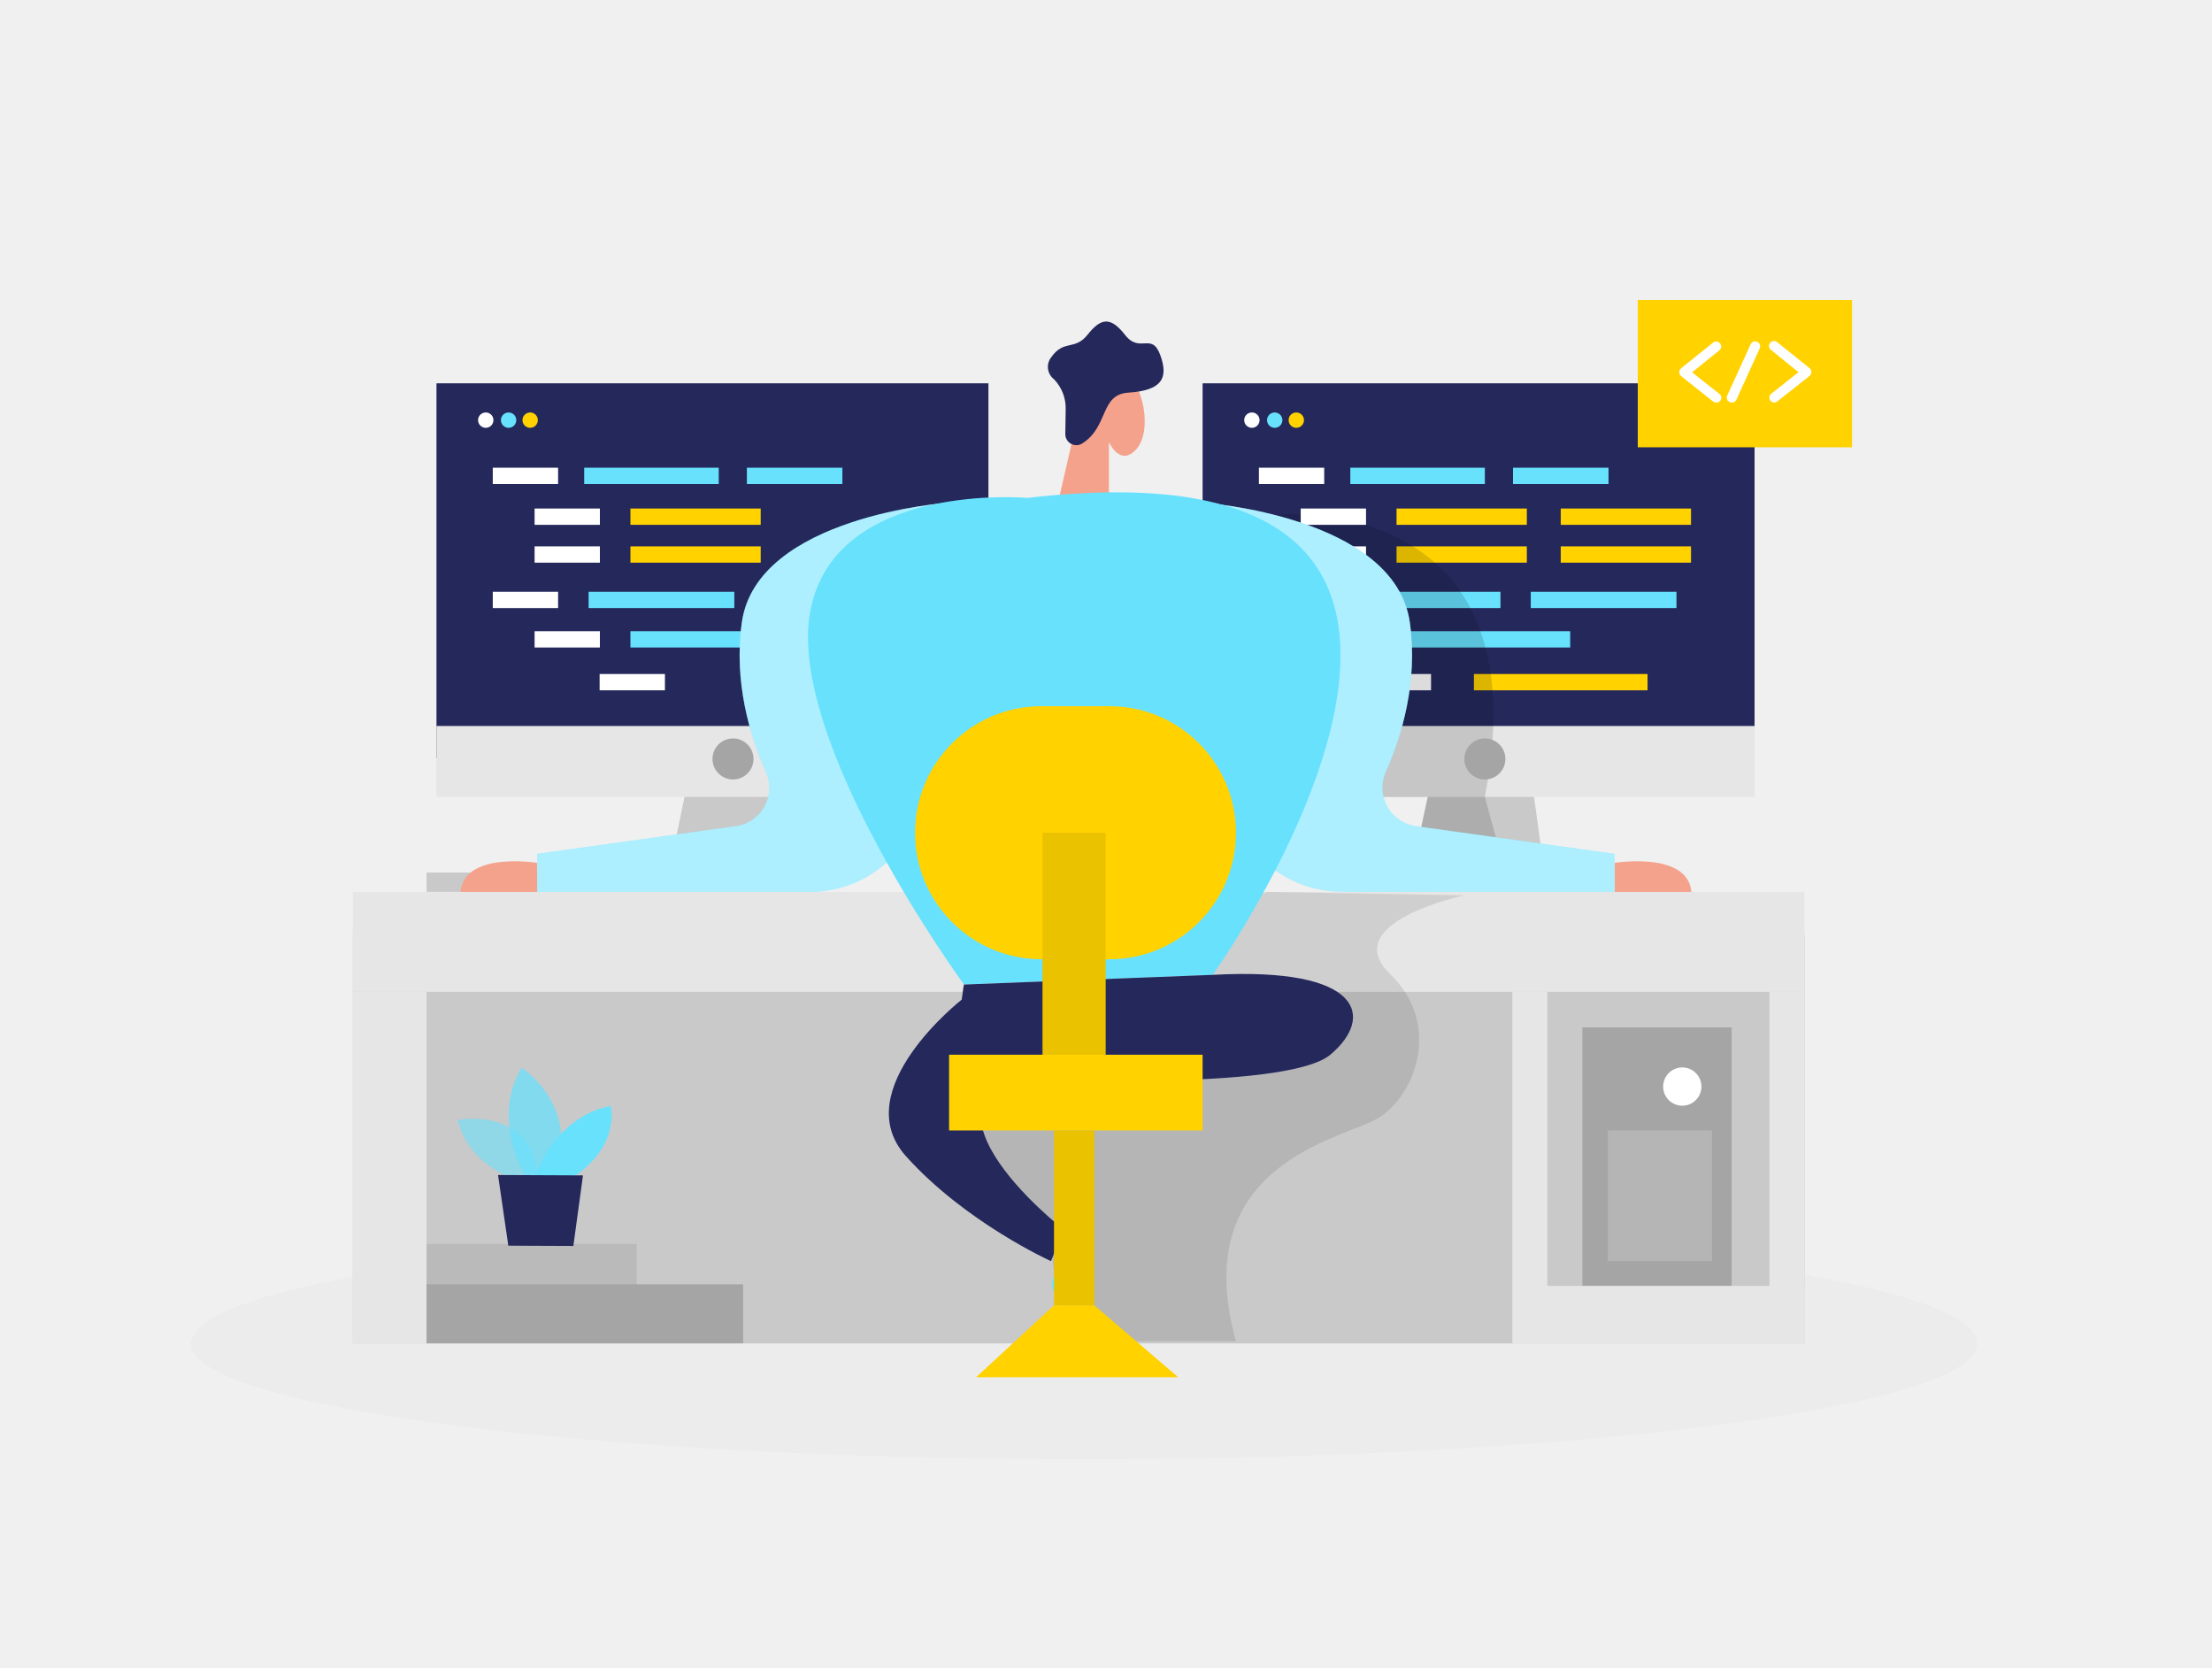
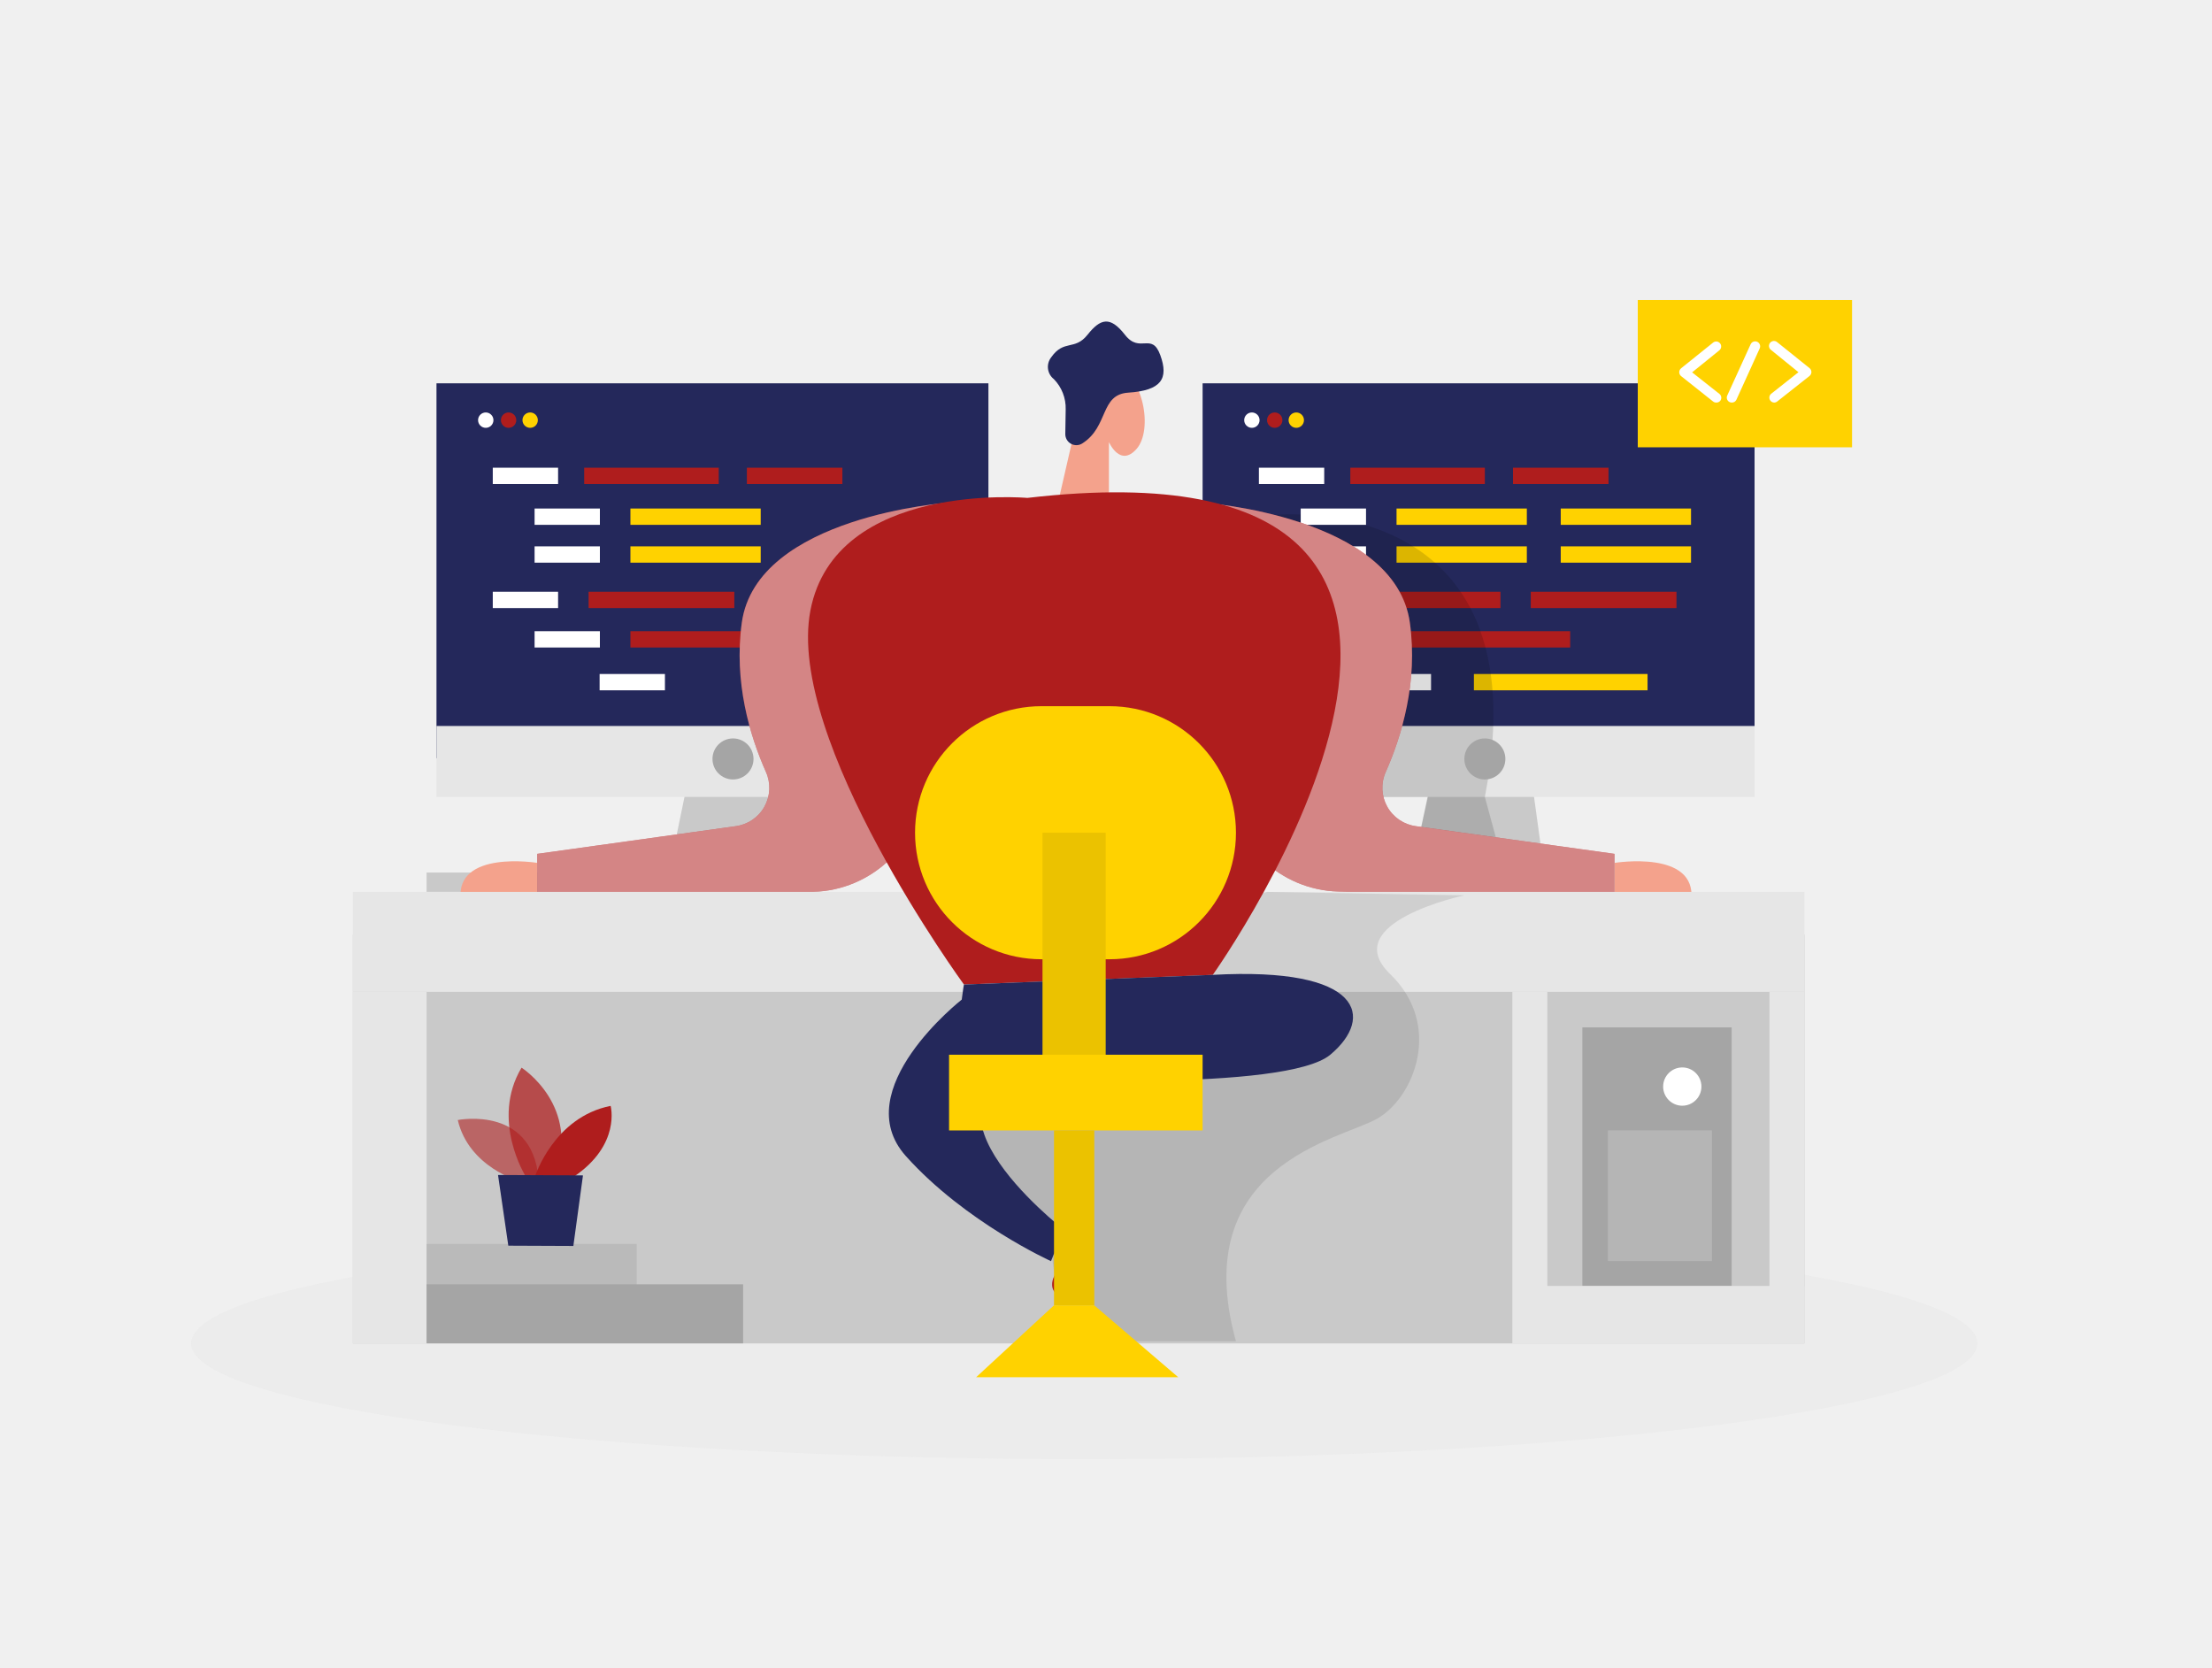
<svg xmlns="http://www.w3.org/2000/svg" id="Layer_1" data-name="Layer 1" viewBox="0 0 400 300" width="406" height="306" class="illustration styles_illustrationTablet__1DWOa">
  <path d="M292,155.28s14.83-2.4,13.83,6.67H292Z" fill="#f4a28c" />
  <polygon points="259.08 138.78 254.6 160.53 279.76 160.53 276.33 135.53 259.08 138.78" fill="#c9c9c9" />
  <rect x="217.47" y="68.57" width="99.81" height="67.79" fill="#24285b" />
-   <rect x="252.54" y="113.39" width="31.4" height="2.95" fill="#68e1fd" />
+   <rect x="252.54" y="113.39" width="31.4" height="2.95" fill="#af1d1d" />
  <rect x="266.53" y="121.13" width="31.4" height="2.95" fill="#ffd200" />
  <rect x="217.47" y="130.53" width="99.81" height="12.83" fill="#e6e6e6" />
-   <rect x="244.98" y="106.26" width="26.35" height="2.95" fill="#68e1fd" />
-   <rect x="276.81" y="106.26" width="26.35" height="2.95" fill="#68e1fd" />
+   <rect x="244.98" y="106.26" width="26.35" height="2.95" fill="#af1d1d" />
+   <rect x="276.81" y="106.26" width="26.35" height="2.95" fill="#af1d1d" />
  <rect x="252.54" y="98.05" width="23.56" height="2.95" fill="#ffd200" />
  <rect x="282.23" y="98.05" width="23.56" height="2.95" fill="#ffd200" />
  <rect x="235.21" y="113.39" width="11.81" height="2.95" fill="#fff" />
  <rect x="246.97" y="121.13" width="11.81" height="2.95" fill="#fff" />
  <rect x="227.65" y="106.26" width="11.81" height="2.95" fill="#fff" />
  <path d="M230.51,92.37s48.76-4.9,38,51L272.22,157,257,148.74l1.22-5.36-8.06,0Z" opacity="0.14" />
-   <circle cx="230.51" cy="75.23" r="1.39" fill="#68e1fd" />
+   <circle cx="230.51" cy="75.23" r="1.39" fill="#af1d1d" />
  <circle cx="234.41" cy="75.23" r="1.39" fill="#ffd200" />
  <rect x="227.65" y="83.83" width="11.81" height="2.95" fill="#fff" />
  <rect x="235.21" y="91.21" width="11.81" height="2.95" fill="#fff" />
  <rect x="252.54" y="91.21" width="23.56" height="2.95" fill="#ffd200" />
  <rect x="282.23" y="91.21" width="23.56" height="2.95" fill="#ffd200" />
  <rect x="235.21" y="98.05" width="11.81" height="2.95" fill="#fff" />
-   <rect x="244.18" y="83.83" width="24.33" height="2.95" fill="#68e1fd" />
-   <rect x="273.6" y="83.83" width="17.27" height="2.95" fill="#68e1fd" />
+   <rect x="244.18" y="83.83" width="24.33" height="2.95" fill="#af1d1d" />
+   <rect x="273.6" y="83.83" width="17.27" height="2.95" fill="#af1d1d" />
  <circle cx="268.51" cy="136.49" r="3.71" fill="#a5a5a5" />
  <rect x="77.14" y="157.03" width="50.17" height="3.5" fill="#c9c9c9" />
  <path d="M97.14,155.28s-14.83-2.4-13.83,6.67H97.14Z" fill="#f4a28c" />
  <polygon points="124.72 138.78 120.24 160.53 145.4 160.53 141.97 135.53 124.72 138.78" fill="#c9c9c9" />
  <rect x="78.93" y="68.57" width="99.81" height="67.79" fill="#24285b" />
-   <rect x="114" y="113.39" width="31.4" height="2.95" fill="#68e1fd" />
+   <rect x="114" y="113.39" width="31.4" height="2.95" fill="#af1d1d" />
  <rect x="78.93" y="130.53" width="99.81" height="12.83" fill="#e6e6e6" />
-   <rect x="106.44" y="106.26" width="26.35" height="2.95" fill="#68e1fd" />
+   <rect x="106.44" y="106.26" width="26.35" height="2.95" fill="#af1d1d" />
  <rect x="114" y="98.05" width="23.56" height="2.95" fill="#ffd200" />
  <rect x="96.67" y="113.39" width="11.81" height="2.95" fill="#fff" />
  <rect x="108.43" y="121.13" width="11.81" height="2.95" fill="#fff" />
  <rect x="89.11" y="106.26" width="11.81" height="2.95" fill="#fff" />
  <circle cx="87.84" cy="75.23" r="1.39" fill="#fff" />
-   <circle cx="91.97" cy="75.23" r="1.39" fill="#68e1fd" />
+   <circle cx="91.97" cy="75.23" r="1.39" fill="#af1d1d" />
  <circle cx="95.87" cy="75.23" r="1.39" fill="#ffd200" />
  <rect x="89.11" y="83.83" width="11.81" height="2.95" fill="#fff" />
  <rect x="96.67" y="91.21" width="11.81" height="2.95" fill="#fff" />
  <rect x="114" y="91.21" width="23.56" height="2.95" fill="#ffd200" />
  <rect x="96.67" y="98.05" width="11.81" height="2.95" fill="#fff" />
-   <rect x="105.64" y="83.83" width="24.33" height="2.95" fill="#68e1fd" />
+   <rect x="105.64" y="83.83" width="24.33" height="2.95" fill="#af1d1d" />
  <ellipse cx="196.06" cy="242.16" rx="161.5" ry="20.93" fill="#e6e6e6" opacity="0.45" />
-   <path d="M171.62,90.14s-34.81,2.39-37.48,21.72c-1.48,10.74,1.46,20.45,4.37,27a7,7,0,0,1-5.48,9.79l-35.89,5V162l49.94-1.48a20.69,20.69,0,0,0,20-18.87Z" fill="#68e1fd" />
-   <path d="M217.47,90.14s34.81,2.39,37.48,21.72c1.48,10.74-1.46,20.45-4.37,27a7,7,0,0,0,5.48,9.79l35.89,5V162L242,160.47a20.7,20.7,0,0,1-20-18.87Z" fill="#68e1fd" />
+   <path d="M171.62,90.14s-34.81,2.39-37.48,21.72c-1.48,10.74,1.46,20.45,4.37,27a7,7,0,0,1-5.48,9.79l-35.89,5V162l49.94-1.48a20.69,20.69,0,0,0,20-18.87Z" fill="#af1d1d" />
+   <path d="M217.47,90.14s34.81,2.39,37.48,21.72c1.48,10.74-1.46,20.45-4.37,27a7,7,0,0,0,5.48,9.79l35.89,5V162L242,160.47a20.7,20.7,0,0,1-20-18.87Z" fill="#af1d1d" />
  <path d="M171.62,90.14s-34.81,2.39-37.48,21.72c-1.48,10.74,1.46,20.45,4.37,27a7,7,0,0,1-5.48,9.79l-35.89,5V162l49.94-1.48a20.69,20.69,0,0,0,20-18.87Z" fill="#fff" opacity="0.46" />
  <path d="M217.47,90.14s34.81,2.39,37.48,21.72c1.48,10.74-1.46,20.45-4.37,27a7,7,0,0,0,5.48,9.79l35.89,5V162L242,160.47a20.7,20.7,0,0,1-20-18.87Z" fill="#fff" opacity="0.46" />
  <rect x="63.81" y="168.25" width="262.5" height="73.92" fill="#c9c9c9" />
  <rect x="63.81" y="160.53" width="262.5" height="18.07" fill="#e6e6e6" />
  <path d="M191.33,90.14l4.25-18.53s.14-8.68,5.71-6.66,7.24,12.08,4.24,15.48-5-1.24-5-1.24V89.44Z" fill="#f4a28c" />
  <path d="M264.8,161.15s-23.07,4.91-13.43,14.22,4.32,22.4-2.36,26.18-34.35,8.34-25.51,40.23H192.31l-2.3-17-20-21.12,8.74-20.37,24.59-33.43L220,163.67l9.12-3.14Z" opacity="0.1" />
-   <path d="M185.78,89.29s-34.7-3.09-39.23,20.34,27.76,67.65,27.76,67.65l45-1.75S289.22,77.33,185.78,89.29Z" fill="#68e1fd" />
-   <path d="M190,224.75s2,2.64.69,5.14.58,4.62,2.56,2.88,2.8-9,2.8-9l-4.47-2.61Z" fill="#68e1fd" />
+   <path d="M185.78,89.29s-34.7-3.09-39.23,20.34,27.76,67.65,27.76,67.65l45-1.75S289.22,77.33,185.78,89.29Z" fill="#af1d1d" />
+   <path d="M190,224.75s2,2.64.69,5.14.58,4.62,2.56,2.88,2.8-9,2.8-9l-4.47-2.61Z" fill="#af1d1d" />
  <path d="M174.31,177.28s-3,15.75,3.75,16.5,54.5,2.88,62.5-3.81,6-15.94-21.25-14.44Z" fill="#24285b" />
  <path d="M173.92,180s-20.86,16.3-10.11,28.3,26.25,19,26.25,19l2.25-5.75s-32.5-25.25-1.75-30.25Z" fill="#24285b" />
  <rect x="165.47" y="126.95" width="58.03" height="45.76" rx="22.88" ry="22.88" fill="#ffd200" />
  <rect x="188.52" y="149.83" width="11.42" height="45.83" fill="#ffd200" />
  <rect x="188.52" y="149.83" width="11.42" height="45.83" opacity="0.08" />
  <rect x="171.62" y="189.97" width="45.85" height="13.69" fill="#ffd200" />
  <path d="M192.64,77.68l.07-4.39a7.52,7.52,0,0,0-2.14-5.48,2.8,2.8,0,0,1-.48-3.94c2.3-3.29,4.24-1.16,6.56-4.07s4.07-3.48,6.78,0,4.84-.58,6.39,3.68.19,6.39-5.81,6.78c-5.1.33-3.52,6.11-8.25,9.15A2,2,0,0,1,192.64,77.68Z" fill="#24285b" />
  <rect x="190.6" y="203.65" width="7.28" height="31.63" fill="#ffd200" />
  <rect x="190.6" y="203.65" width="7.28" height="31.63" opacity="0.08" />
  <polygon points="190.6 235.28 176.52 248.28 213.06 248.28 197.87 235.28 190.6 235.28" fill="#ffd200" />
  <rect x="286.14" y="185.03" width="27" height="46.75" fill="#a5a5a5" />
  <rect x="273.48" y="178.6" width="6.33" height="63.57" fill="#e6e6e6" />
  <rect x="319.98" y="178.6" width="6.33" height="63.57" fill="#e6e6e6" />
  <rect x="279.19" y="231.78" width="47.13" height="10.38" fill="#e6e6e6" />
  <rect x="63.81" y="178.6" width="13.33" height="63.57" fill="#e6e6e6" />
  <rect x="77.14" y="224.19" width="38" height="7.59" fill="#a5a5a5" opacity="0.42" />
  <rect x="77.14" y="231.48" width="57.24" height="10.68" fill="#a5a5a5" />
-   <rect x="135.06" y="83.83" width="17.27" height="2.95" fill="#68e1fd" />
+   <rect x="135.06" y="83.83" width="17.27" height="2.95" fill="#af1d1d" />
  <circle cx="132.55" cy="136.49" r="3.71" fill="#a5a5a5" />
  <circle cx="226.38" cy="75.23" r="1.39" fill="#fff" />
  <rect x="296.16" y="53.5" width="38.75" height="26.64" fill="#ffd200" />
  <path d="M310.33,72.05a.88.88,0,0,1-.55-.19L304,67.27a.91.91,0,0,1-.34-.7.92.92,0,0,1,.33-.71l5.81-4.67a.9.9,0,0,1,1.13,1.4l-4.94,4,4.93,3.89a.89.89,0,0,1,.15,1.26A.88.88,0,0,1,310.33,72.05Z" fill="#fff" />
  <path d="M320.85,72.05a.88.88,0,0,1-.7-.34.89.89,0,0,1,.15-1.26l4.92-3.89-4.93-4a.9.9,0,1,1,1.12-1.4l5.82,4.67a.92.92,0,0,1,.33.71.91.91,0,0,1-.34.7l-5.81,4.59A.9.9,0,0,1,320.85,72.05Z" fill="#fff" />
  <path d="M313.16,72.05a.87.87,0,0,1-.38-.08.9.9,0,0,1-.44-1.19l4.23-9.27a.9.9,0,0,1,1.64.75L314,71.53A.88.88,0,0,1,313.16,72.05Z" fill="#fff" />
-   <path d="M94,212.87s-9.21-2.52-11.22-11.09c0,0,14.28-2.88,14.68,11.85Z" fill="#68e1fd" opacity="0.58" />
-   <path d="M95.08,212s-6.44-10.18-.77-19.69c0,0,10.85,6.89,6,19.71Z" fill="#68e1fd" opacity="0.73" />
-   <path d="M96.74,212s3.4-10.74,13.68-12.78c0,0,1.92,7-6.66,12.81Z" fill="#68e1fd" />
+   <path d="M94,212.87s-9.21-2.52-11.22-11.09c0,0,14.28-2.88,14.68,11.85Z" fill="#af1d1d" opacity="0.58" />
+   <path d="M95.08,212s-6.44-10.18-.77-19.69c0,0,10.85,6.89,6,19.71Z" fill="#af1d1d" opacity="0.73" />
+   <path d="M96.74,212s3.4-10.74,13.68-12.78c0,0,1.92,7-6.66,12.81Z" fill="#af1d1d" />
  <polygon points="90.06 211.72 91.92 224.5 103.68 224.55 105.42 211.79 90.06 211.72" fill="#24285b" />
  <circle cx="304.21" cy="195.73" r="3.46" fill="#fff" />
  <rect x="290.75" y="203.65" width="18.83" height="23.63" fill="#fff" opacity="0.18" />
</svg>
